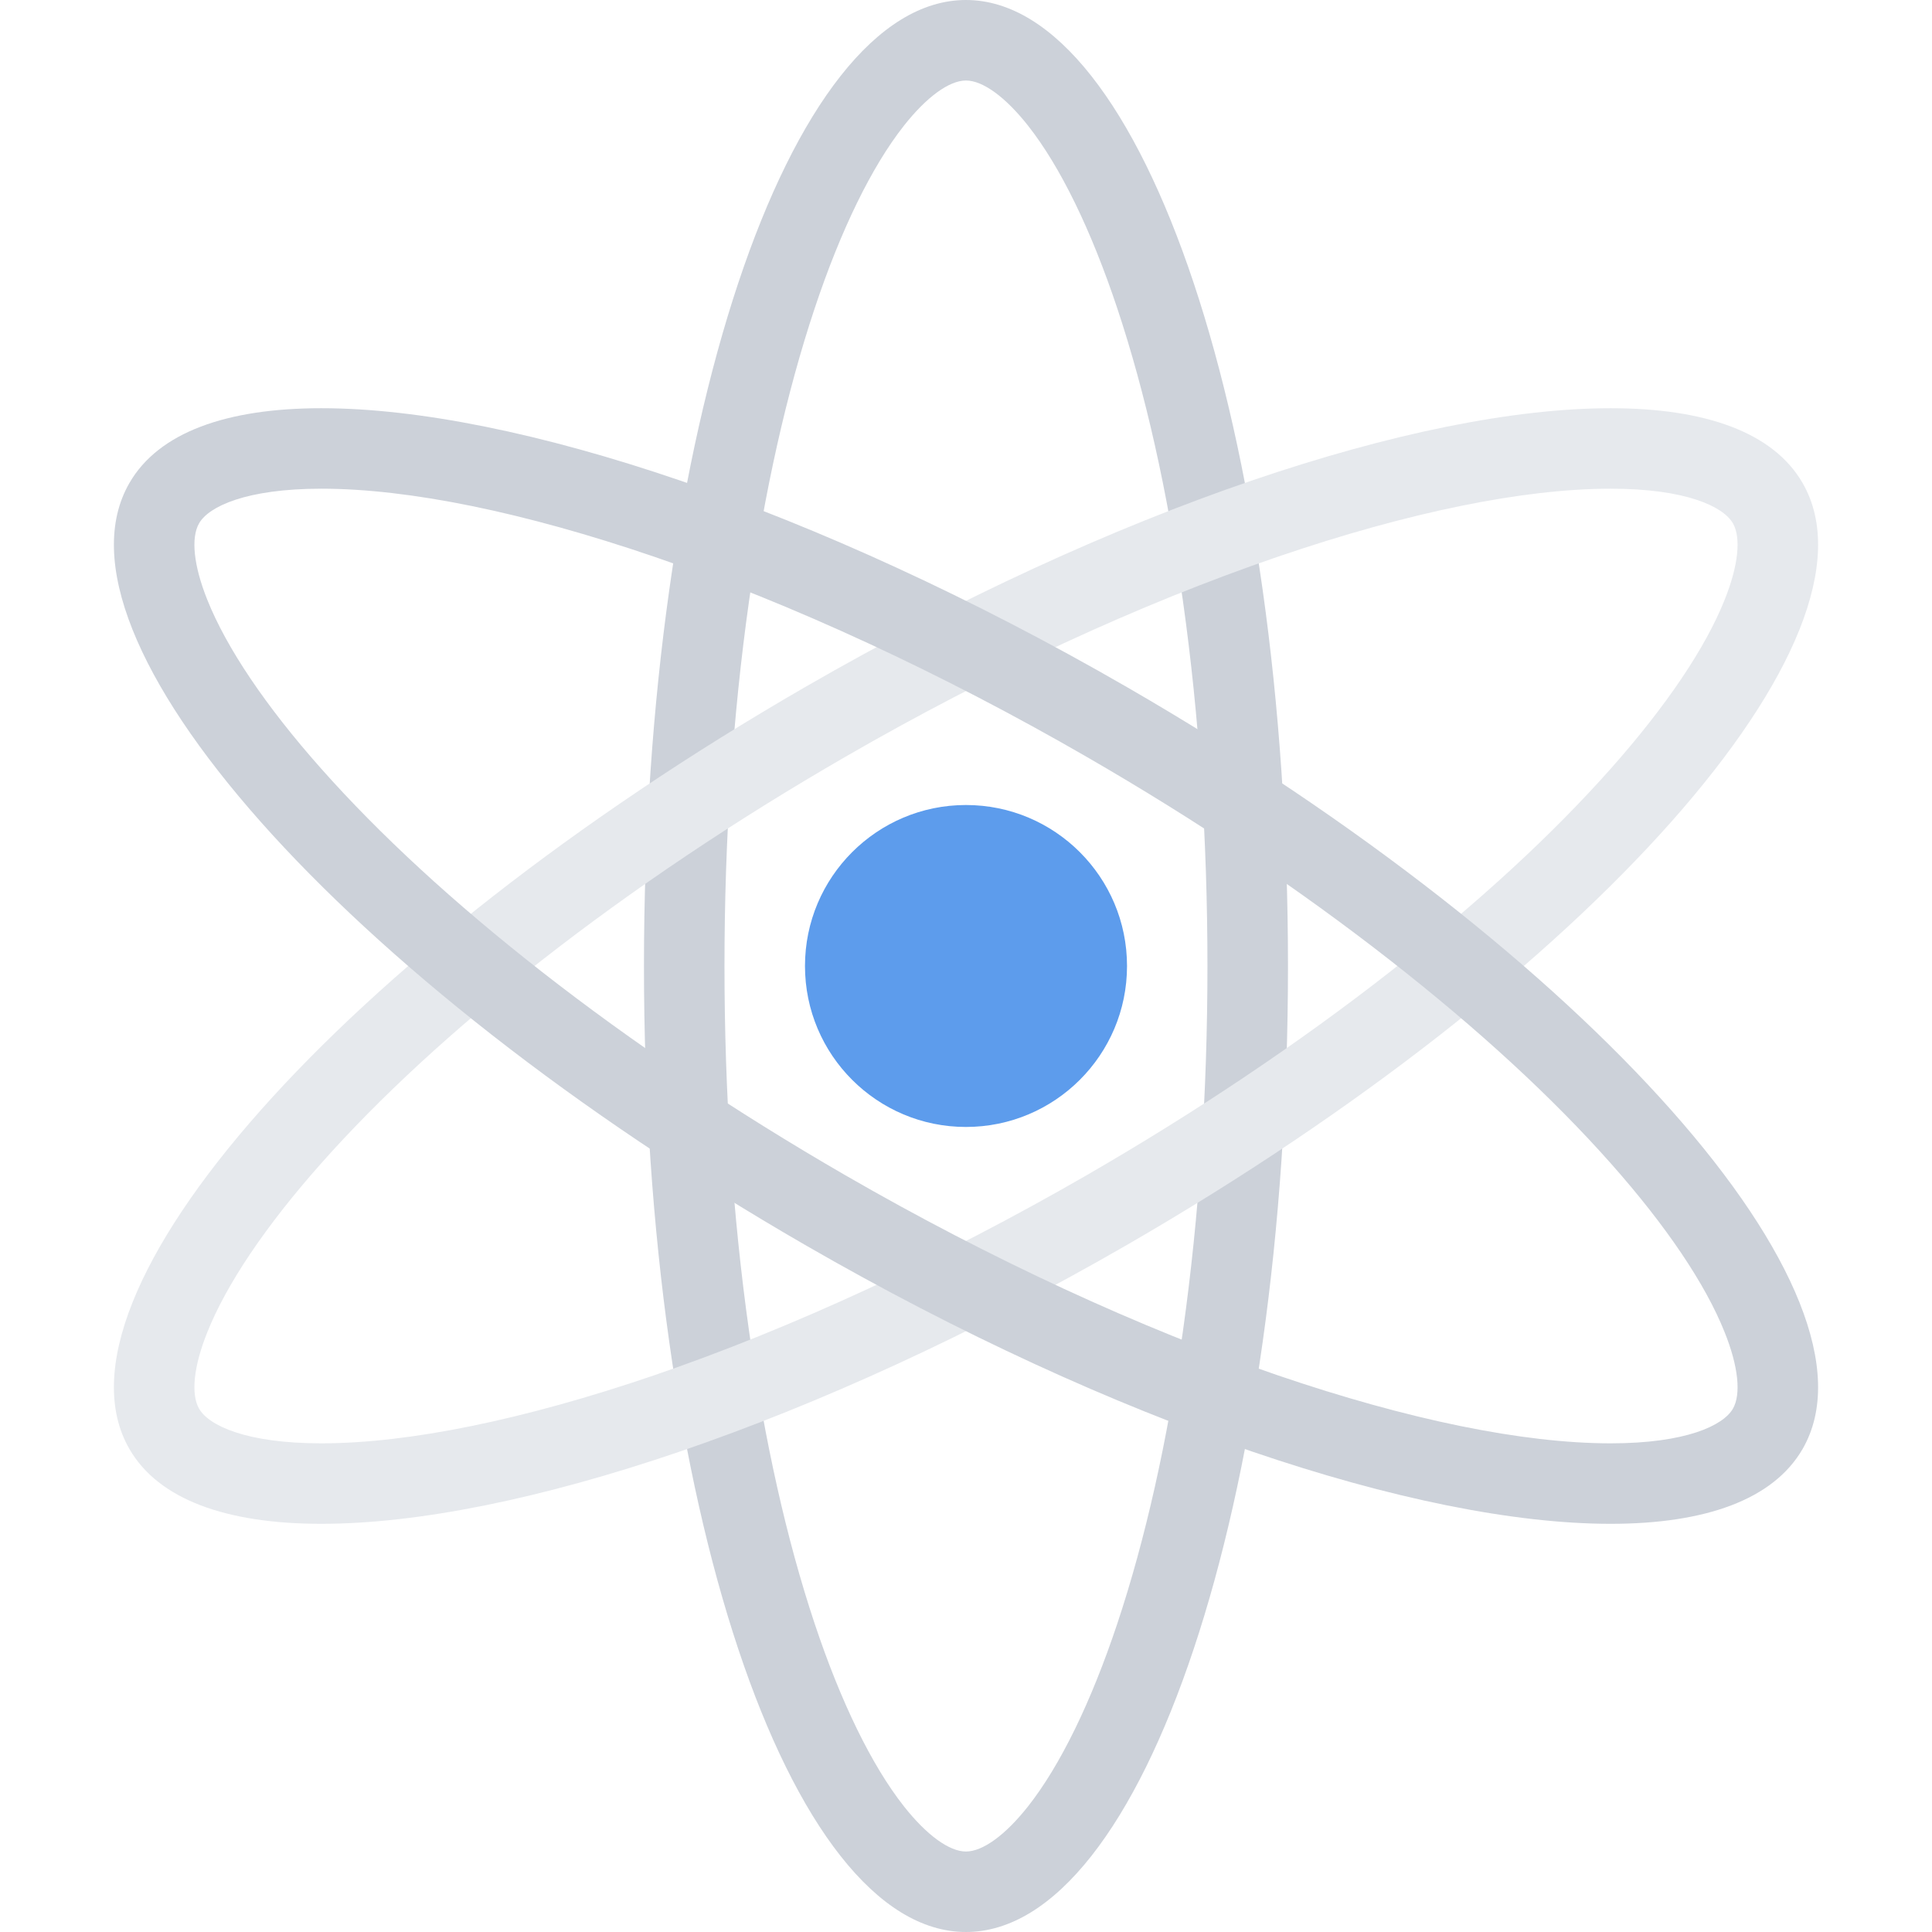
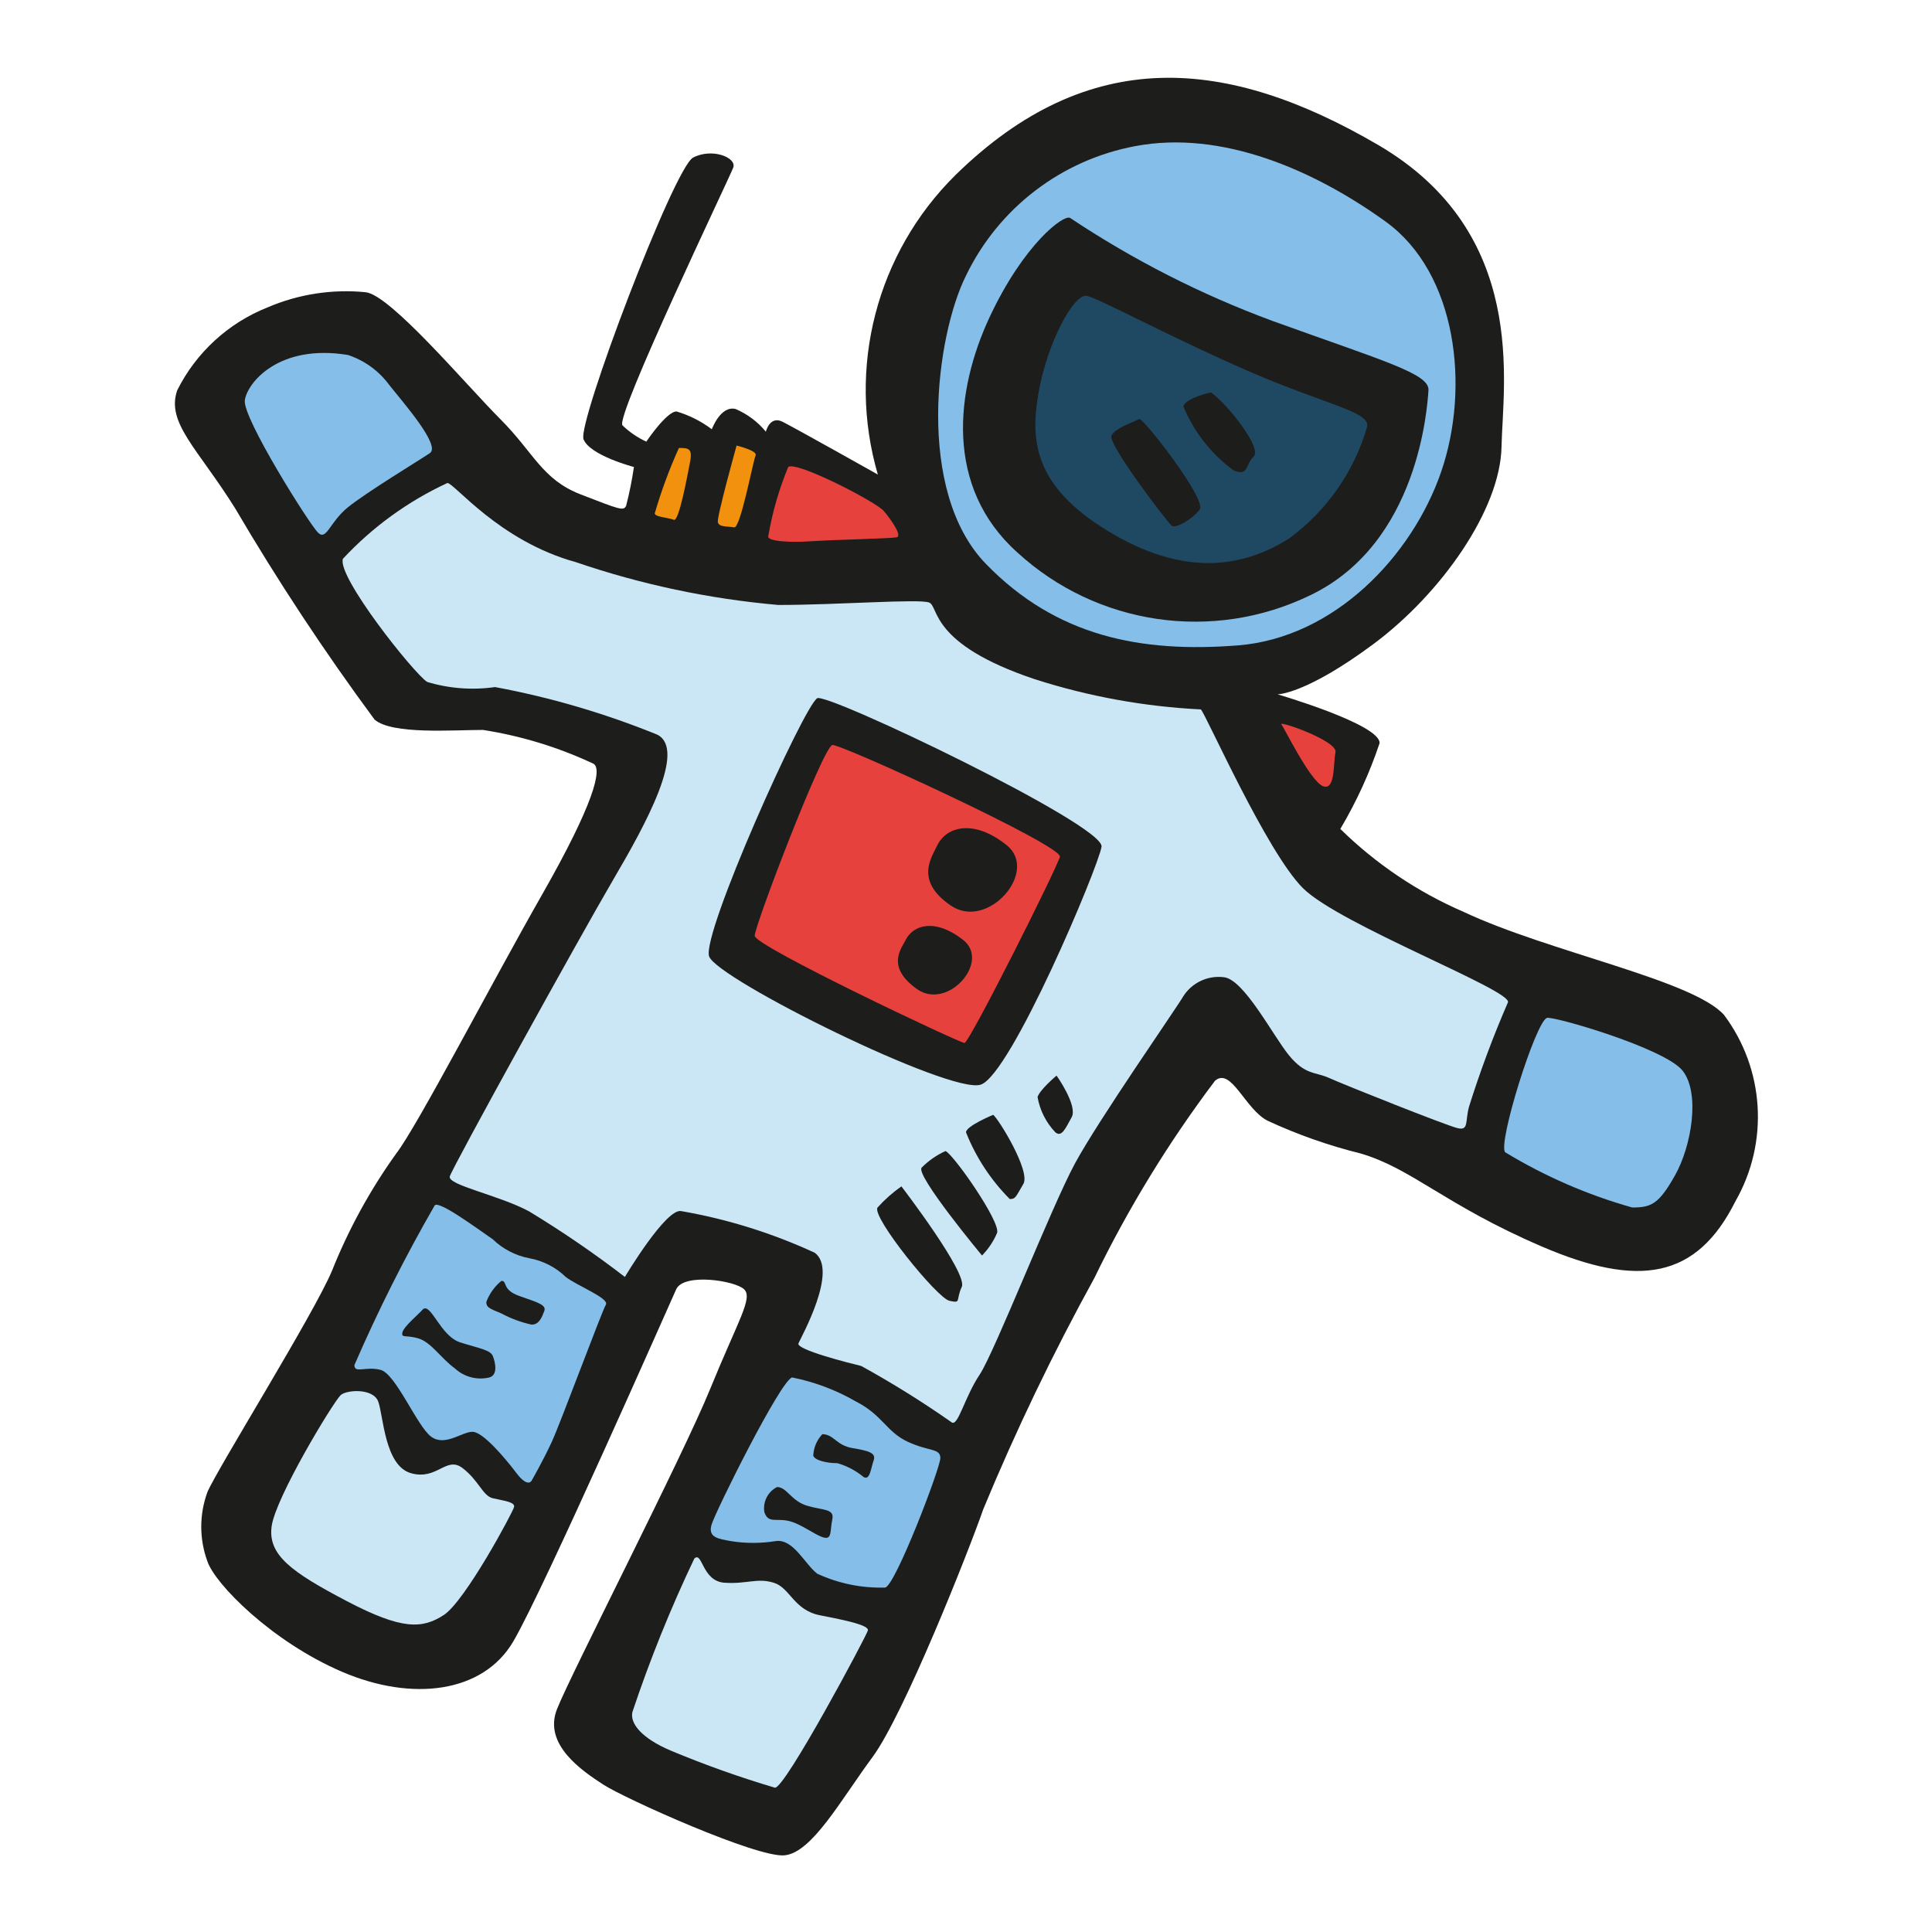
- <svg xmlns="http://www.w3.org/2000/svg" height="800px" width="800px" version="1.1" id="Layer_1" viewBox="0 0 512 512" xml:space="preserve">
-   <path style="fill:#CCD1D9;" d="M255.985,0c-47.117,0-85.328,114.609-85.328,256s38.211,256,85.328,256  c47.141,0,85.344-114.609,85.344-256S303.126,0,255.985,0z M296.095,430.281c-6.953,20.859-15.125,37.594-23.641,48.406  c-6,7.609-12,11.984-16.469,11.984c-4.453,0-10.438-4.375-16.445-11.984c-8.516-10.812-16.695-27.547-23.648-48.406  c-7.43-22.297-13.281-48.406-17.398-77.609c-4.312-30.578-6.5-63.109-6.5-96.672c0-33.57,2.188-66.094,6.5-96.672  c4.117-29.203,9.969-55.312,17.398-77.602c6.953-20.867,15.133-37.602,23.648-48.406c6.008-7.617,11.992-11.984,16.445-11.984  c4.469,0,10.469,4.367,16.469,11.984c8.516,10.805,16.688,27.539,23.641,48.406c7.422,22.289,13.297,48.398,17.406,77.602  c4.297,30.578,6.484,63.102,6.484,96.672c0,33.562-2.188,66.094-6.484,96.672C309.392,381.875,303.517,407.984,296.095,430.281z" />
-   <path style="fill:#E6E9ED;" d="M477.704,128c-7.766-13.445-25.797-19.82-50.875-19.82c-51.078,0-131.375,26.508-213.5,73.922  C90.884,252.797,10.728,343.188,34.298,384c7.758,13.438,25.781,19.828,50.859,19.828c51.086,0,131.375-26.516,213.516-73.922  C421.11,259.219,501.267,168.82,477.704,128z M457.063,158.914c-5.078,12.773-15.5,28.219-30.094,44.68  c-15.578,17.578-35.266,35.703-58.516,53.875c-24.312,19.016-51.391,37.172-80.469,53.969  c-38.453,22.188-78.094,40.531-114.617,53.031c-34.514,11.781-65.014,18.031-88.21,18.031c-19.984,0-29.828-4.734-32.391-9.172  c-2.227-3.859-1.445-11.234,2.156-20.234c5.094-12.781,15.5-28.219,30.102-44.688c15.578-17.578,35.266-35.703,58.5-53.875  c24.328-19.016,51.398-37.172,80.477-53.953c38.453-22.211,78.094-40.555,114.609-53.031c34.531-11.797,65.031-18.031,88.219-18.039  l0,0c19.984,0,29.844,4.734,32.406,9.164C461.454,142.531,460.673,149.906,457.063,158.914z" />
-   <path style="fill:#5D9CEC;" d="M298.673,256c0,23.562-19.109,42.656-42.688,42.656c-23.555,0-42.656-19.094-42.656-42.656  s19.102-42.664,42.656-42.664C279.563,213.336,298.673,232.438,298.673,256z" />
-   <path style="fill:#CCD1D9;" d="M298.673,182.102c-82.148-47.422-162.43-73.93-213.516-73.922c-25.07,0-43.109,6.383-50.859,19.82  c-23.57,40.82,56.586,131.219,179.031,201.906c82.125,47.406,162.422,73.922,213.5,73.922c25.062,0,43.109-6.391,50.875-19.828  C501.267,343.188,421.11,252.797,298.673,182.102z M459.235,373.328c-2.562,4.438-12.422,9.172-32.406,9.172  c-23.188,0-53.688-6.25-88.219-18.031c-36.5-12.5-76.156-30.828-114.609-53.031c-29.078-16.797-56.148-34.953-80.477-53.969  c-23.234-18.172-42.922-36.297-58.5-53.875c-14.602-16.461-25.008-31.906-30.102-44.68c-3.602-9.008-4.383-16.383-2.156-20.242  c2.562-4.43,12.406-9.156,32.398-9.164l0,0c23.195,0,53.695,6.234,88.211,18.031c36.516,12.484,76.156,30.828,114.609,53.039  c29.078,16.781,56.156,34.938,80.469,53.953c23.25,18.172,42.938,36.297,58.516,53.875c14.594,16.469,25.016,31.906,30.094,44.688  C460.673,362.094,461.454,369.469,459.235,373.328z" />
+ <svg xmlns="http://www.w3.org/2000/svg" width="800px" height="800px" viewBox="0 0 64 64">
+   <path d="m12.11 9.68c.82.08 3.34 3.08 4.46 4.2s1.38 2 2.67 2.5 1.41.55 1.5.38a12.33 12.33 0 0 0 .26-1.29s-1.46-.38-1.67-.92 3-9 3.63-9.33 1.45 0 1.33.33-3.92 8.25-3.67 8.54a2.86 2.86 0 0 0 .79.54s.67-1 1-1a3.66 3.66 0 0 1 1.17.59s.29-.8.79-.67a2.63 2.63 0 0 1 1 .75s.13-.54.55-.33 3.16 1.75 3.16 1.75a10 10 0 0 1 2.57-9.92c4.42-4.33 9-3.92 14-1s4.13 7.92 4.09 10-2 4.87-4.25 6.54-3.17 1.66-3.17 1.66 3.42 1 3.38 1.62a14.74 14.74 0 0 1 -1.3 2.84 13.45 13.45 0 0 0 4.09 2.75c2.83 1.33 7.58 2.25 8.62 3.41a5.63 5.63 0 0 1 .38 6.17c-1.29 2.58-3.21 2.88-6.42 1.5s-4.29-2.58-6-3.08a17.12 17.12 0 0 1 -3.07-1.08c-.75-.37-1.21-1.79-1.75-1.33a39.43 39.43 0 0 0 -4 6.54 76.88 76.88 0 0 0 -3.68 7.66c-.46 1.33-2.62 6.79-3.67 8.21s-2 3.16-2.91 3.25-5.29-1.88-6-2.34-2-1.33-1.54-2.5 4.16-8.36 5.08-10.62 1.42-3 1.12-3.29-2-.55-2.25 0-4.4 9.97-5.4 11.67-3.34 2-5.67 1-4.21-2.91-4.46-3.66a3.33 3.33 0 0 1 0-2.29c.29-.71 3.54-5.92 4.13-7.34a18.31 18.31 0 0 1 2.12-3.87c.71-.92 3.13-5.59 4.84-8.59s2-4.16 1.7-4.33a13.5 13.5 0 0 0 -3.66-1.12c-1 0-3 .16-3.59-.34a79.39 79.39 0 0 1 -4.62-7c-1.25-2-2.29-2.83-1.92-3.91a5.7 5.7 0 0 1 3-2.75 6.59 6.59 0 0 1 3.24-.5z" fill="#1d1d1b" />
+   <path d="m11.53 11.76a2.78 2.78 0 0 1 1.37 1c.46.58 1.71 2 1.34 2.25s-2.09 1.29-2.71 1.79-.71 1.13-1 .84-2.5-3.8-2.42-4.38 1.13-1.88 3.42-1.5z" fill="#85bfe9" />
+   <path d="m14.82 16c.23 0 1.71 1.92 4.25 2.62a28.38 28.38 0 0 0 6.71 1.42c2 0 4.67-.21 5-.08s0 1.37 3.5 2.54a21.44 21.44 0 0 0 5.5 1c.17.17 2.17 4.71 3.38 5.92s7 3.41 6.79 3.79a35 35 0 0 0 -1.29 3.46c-.13.5 0 .79-.38.7s-3.79-1.45-4.25-1.66-.79-.09-1.33-.75-1.5-2.54-2.17-2.59a1.39 1.39 0 0 0 -1.33.63c-.21.37-2.8 4.08-3.59 5.54s-2.66 6.25-3.16 7-.71 1.71-.92 1.58a32.79 32.79 0 0 0 -3-1.87c-.37-.09-2.17-.54-2.08-.75s1.33-2.42.54-3a17.75 17.75 0 0 0 -4.42-1.38c-.5-.12-1.87 2.18-1.87 2.18a34.93 34.93 0 0 0 -3.17-2.17c-1-.54-2.71-.87-2.63-1.16s4.34-8 5.42-9.84 2.42-4.29 1.46-4.79a27.66 27.66 0 0 0 -5.38-1.58 5.23 5.23 0 0 1 -2.25-.17c-.45-.29-3-3.5-2.79-4.08a11.11 11.11 0 0 1 3.46-2.51z" fill="#cbe7f5" />
+   <path d="m22.49 14.84c.3 0 .46 0 .37.46s-.37 2-.54 1.92-.71-.09-.62-.25a16.21 16.21 0 0 1 .79-2.13z" fill="#f2910d" />
+   <path d="m24.4 14.76s.71.17.63.33-.5 2.42-.71 2.38-.5 0-.54-.17.62-2.54.62-2.54z" fill="#f2910d" />
+   <path d="m26.11 15.47c.27-.21 2.92 1.16 3.17 1.46s.62.83.42.87-2.13.08-2.84.13-1.46 0-1.41-.17a10.72 10.72 0 0 1 .66-2.29z" fill="#e7413e" />
+   <path d="m37.61 4.84c2.86-.54 5.92.79 8.29 2.5s2.8 5.5 1.84 8.29-3.54 5.5-6.74 5.75-6-.29-8.34-2.7-1.66-7.55-.66-9.55a7.82 7.82 0 0 1 5.61-4.29z" fill="#85bfe9" />
+   <path d="m35.45 7.22a32.21 32.21 0 0 0 6.7 3.41c3.71 1.34 5.21 1.75 5.17 2.3s-.32 5.07-3.92 6.79a8.72 8.72 0 0 1 -9.7-1.42c-2.42-2.17-2.05-5.37-.92-7.79s2.46-3.42 2.67-3.29z" fill="#1d1d1b" />
+   <path d="m36 9.8c.44.1 2.79 1.38 5.37 2.5s4 1.33 3.92 1.83a7 7 0 0 1 -2.59 3.71c-1.58 1-3.54 1.25-6-.25s-2.58-3-2.29-4.62 1.16-3.25 1.59-3.17z" fill="#1f4863" />
+   <path d="m40.11 13c.5.33 1.71 1.83 1.42 2.12s-.17.67-.67.46a5 5 0 0 1 -1.66-2.12c.08-.28.91-.46.91-.46z" fill="#1d1d1b" />
+   <path d="m37.74 13.88c.12-.05 2.25 2.67 2 3s-.79.63-.92.54-2.16-2.75-2-3 .58-.37.92-.54z" fill="#1d1d1b" />
+   <path d="m42.45 24c-.16-.16 1.87.54 1.79.92s0 1.29-.42 1.12-1.29-1.95-1.37-2.04z" fill="#e7413e" />
+   <path d="m51.24 33.72c.17-.08 3.91 1 4.5 1.75s.29 2.5-.25 3.46-.79 1.07-1.42 1.07a17 17 0 0 1 -4.21-1.83c-.25-.29 1-4.29 1.38-4.45z" fill="#85bfe9" />
+   <path d="m27.07 23.13c.32-.2 9.54 4.21 9.42 4.92s-3 7.54-4 7.88-8.75-3.5-9-4.25 3.12-8.25 3.58-8.55z" fill="#1d1d1b" />
+   <path d="m27.57 24.68c.2-.08 7.63 3.33 7.54 3.7s-3 6.17-3.16 6.17-6.95-3.21-6.95-3.55 2.24-6.2 2.57-6.32z" fill="#e7413e" />
+   <g fill="#1d1d1b">
+     <path d="m31.05 28c.31-.63 1.22-.87 2.3 0s-.63 2.83-1.85 2-.63-1.61-.45-2z" />
+     <path d="m30 31.14c.26-.52 1-.72 1.91 0s-.52 2.35-1.54 1.62-.52-1.33-.37-1.62z" />
+     <path d="m35 35.63s.71 1 .5 1.38-.33.67-.54.5a2.26 2.26 0 0 1 -.59-1.17c.08-.25.63-.71.63-.71z" />
+     <path d="m32.9 36.93c.17.12 1.25 1.87 1 2.29s-.25.5-.45.5a6.56 6.56 0 0 1 -1.45-2.21c0-.21.9-.58.9-.58z" />
+     <path d="m31.32 38.13c.25.09 1.83 2.34 1.71 2.71a2.39 2.39 0 0 1 -.5.75s-2.21-2.66-2-2.91a2.66 2.66 0 0 1 .79-.55z" />
+     <path d="m29.86 39.3s2.21 2.88 2 3.33 0 .55-.41.46-2.59-2.79-2.38-3.09a4.7 4.7 0 0 1 .79-.7z" />
+   </g>
+   <path d="m14.4 39.93c.14-.17 1.38.75 1.92 1.12a2.39 2.39 0 0 0 1.21.63 2.33 2.33 0 0 1 1.21.62c.37.29 1.46.71 1.33.92s-1.5 3.91-1.79 4.54-.67 1.29-.67 1.29-.12.25-.5-.25-1.11-1.37-1.46-1.37-.91.5-1.37.16-1.17-2.08-1.67-2.21-.87.13-.87-.16a52.35 52.35 0 0 1 2.66-5.29z" fill="#85bfe9" />
+   <path d="m26.24 45.63a6.93 6.93 0 0 1 2.12.8c.88.45 1 1 1.71 1.33s1.08.21 1.08.54-1.5 4.25-1.83 4.29a5 5 0 0 1 -2.25-.46c-.42-.33-.79-1.16-1.37-1.08a4.68 4.68 0 0 1 -1.5 0c-.42-.08-.75-.12-.63-.54s2.29-4.79 2.67-4.88z" fill="#85bfe9" />
+   <path d="m27.24 47.51c.38 0 .46.37 1 .46s.79.16.7.41-.12.67-.33.55a2.4 2.4 0 0 0 -.87-.46c-.34 0-.75-.09-.8-.25a1.11 1.11 0 0 1 .3-.71z" fill="#1d1d1b" />
+   <path d="m25.74 49.26c.33 0 .46.46 1 .62s.91.09.83.46 0 .67-.29.59-.75-.46-1.17-.55-.66.09-.79-.29a.79.79 0 0 1 .42-.83z" fill="#1d1d1b" />
+   <path d="m16.61 42.43c.21 0 0 .29.59.5s.91.29.83.5-.17.45-.42.45a3.87 3.87 0 0 1 -1-.37c-.42-.17-.5-.21-.5-.38a1.64 1.64 0 0 1 .5-.7z" fill="#1d1d1b" />
+   <path d="m14 43.38c.27-.26.58.88 1.25 1.09s1 .25 1.08.46.17.62-.12.7a1.25 1.25 0 0 1 -1.13-.29c-.46-.33-.79-.87-1.21-1s-.58 0-.54-.2.57-.63.67-.76z" fill="#1d1d1b" />
+   <path d="m11.28 46.22c.18-.18 1.08-.25 1.25.21s.21 2.12 1.08 2.37 1.17-.58 1.71-.17.67.92 1 1 .75.12.71.29-1.62 3.12-2.33 3.58-1.38.5-3.21-.46-2.63-1.53-2.49-2.49 2-4.04 2.28-4.33z" fill="#cbe7f5" />
+   <path d="m23 51.63c.27-.26.25.75 1 .8s1.08-.17 1.63 0 .66.91 1.54 1.08 1.62.33 1.58.5-2.75 5.25-3.08 5.21a34.19 34.19 0 0 1 -3.43-1.22c-1-.42-1.38-.92-1.29-1.29a44.9 44.9 0 0 1 2.05-5.08z" fill="#cbe7f5" />
</svg>
